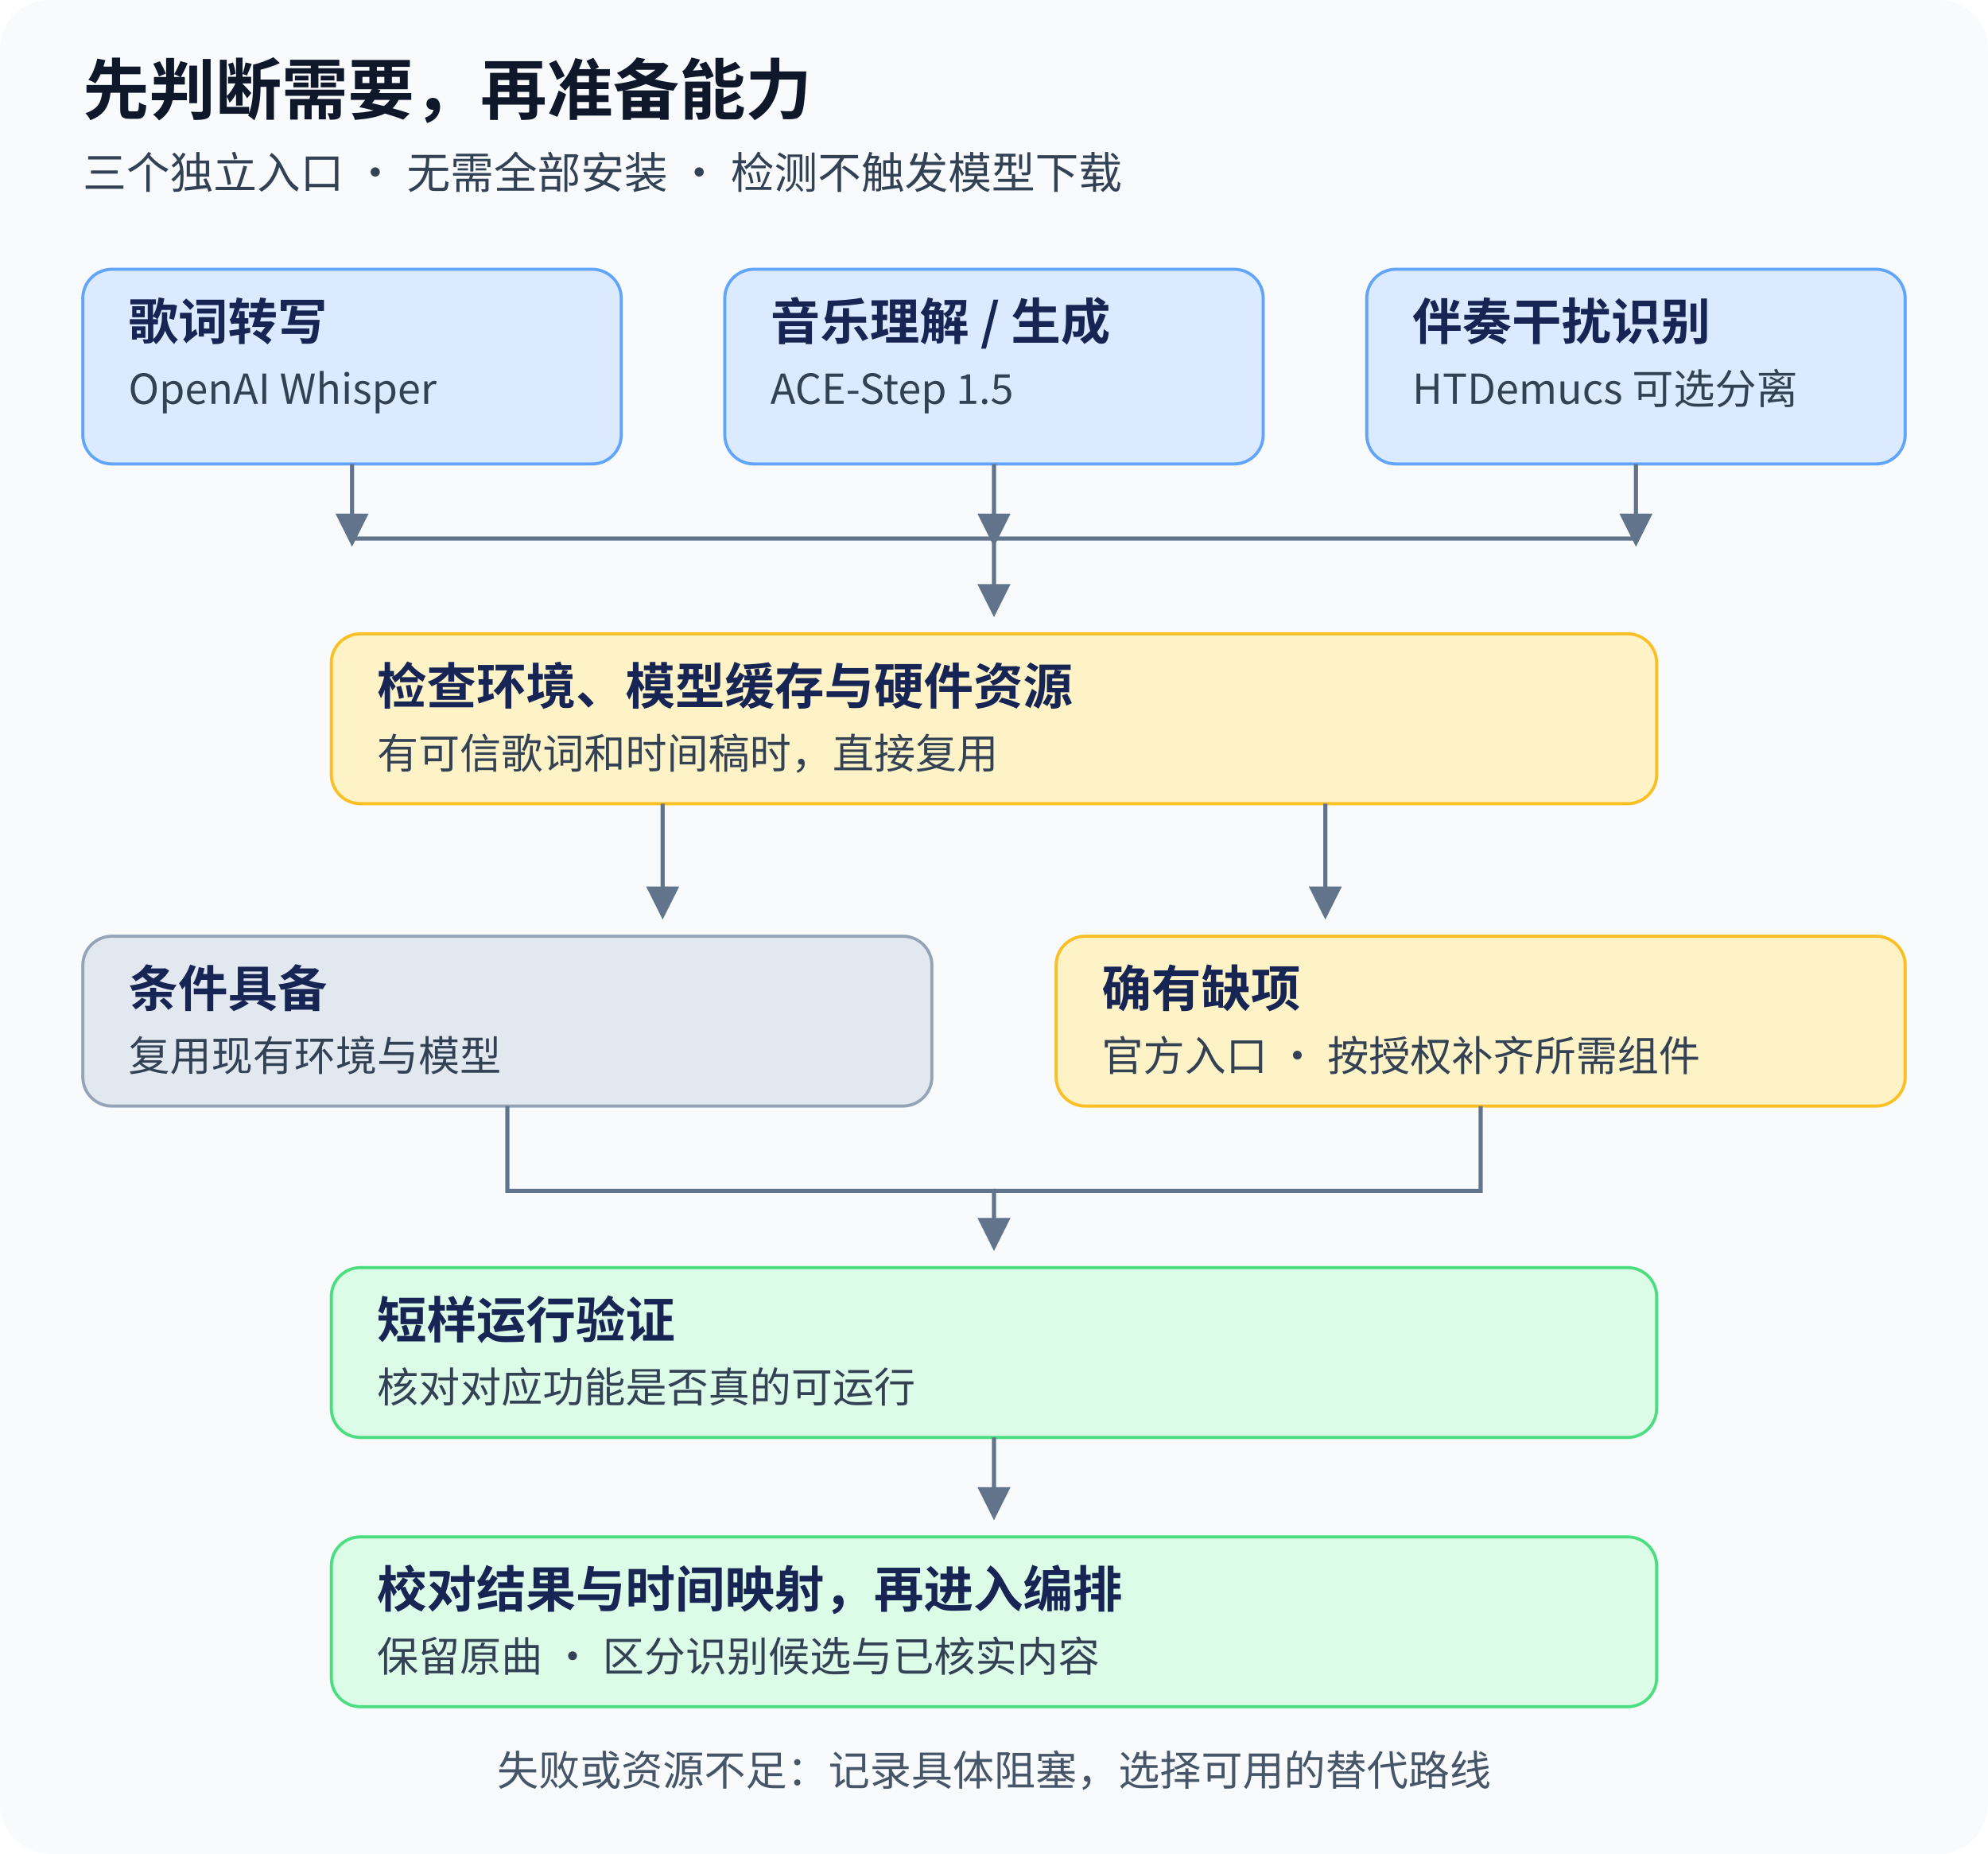
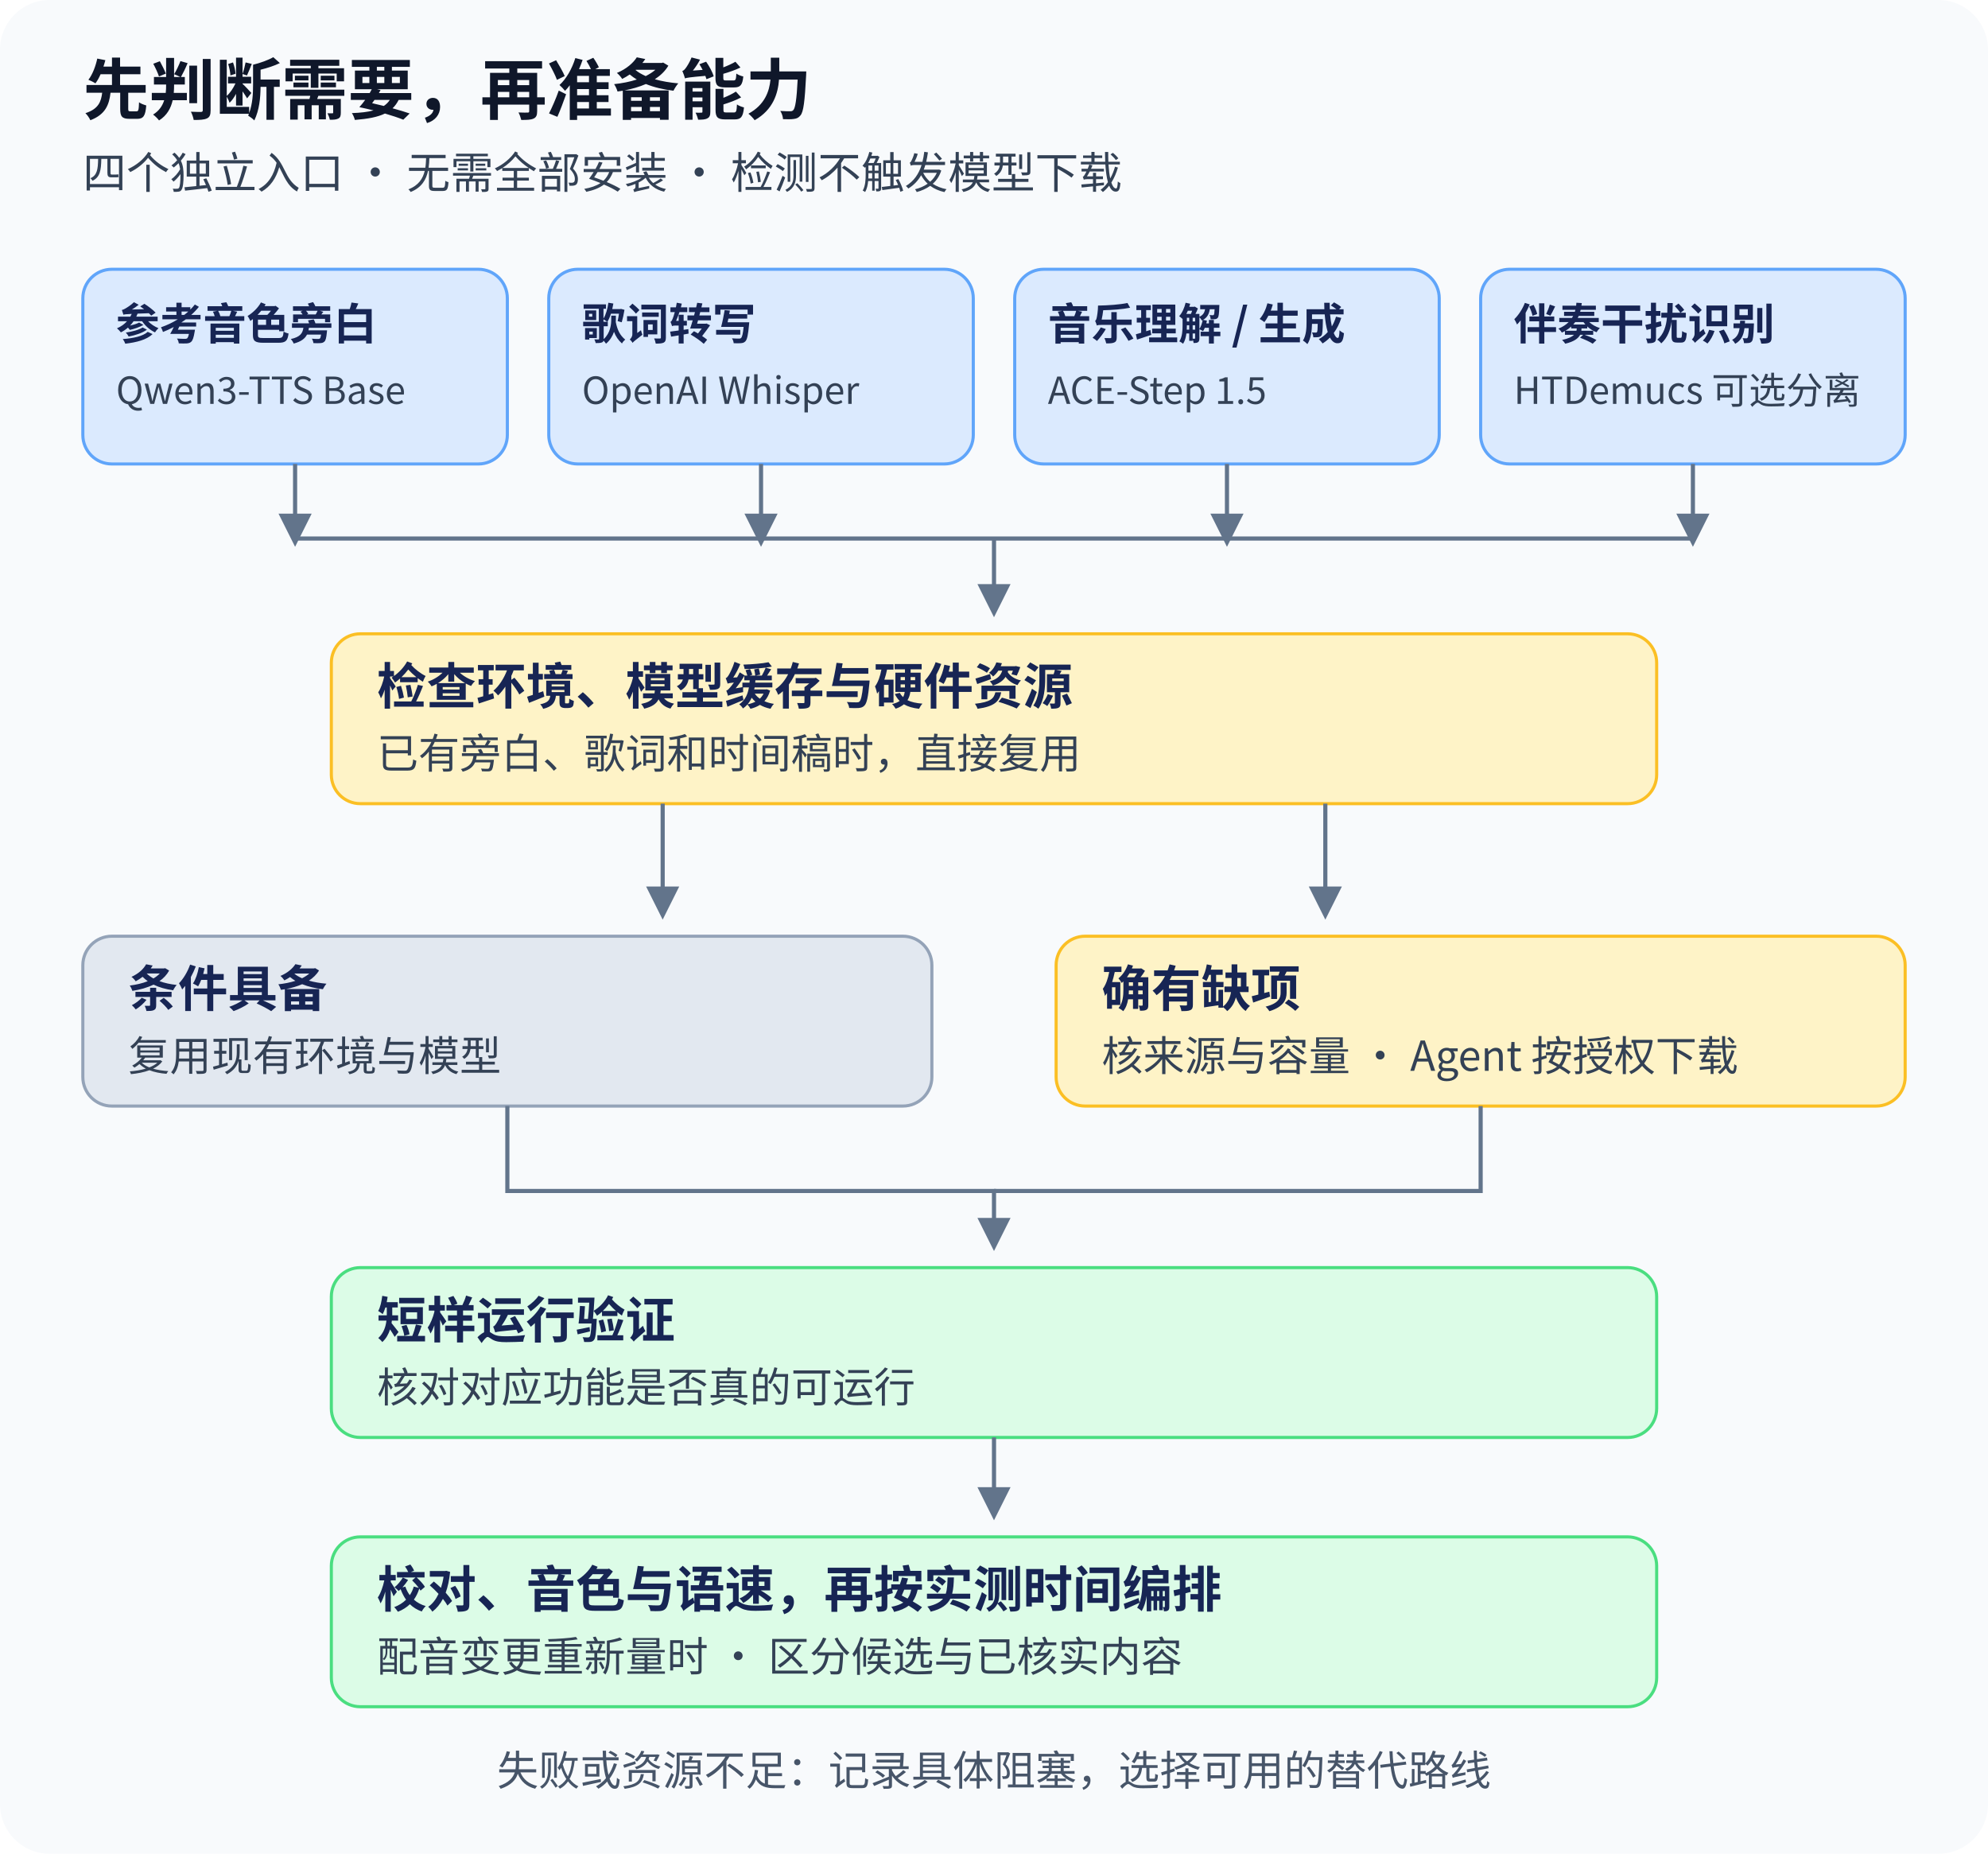
<svg xmlns="http://www.w3.org/2000/svg" width="960" height="895" viewBox="0 0 960 895" role="img" aria-labelledby="title desc">
  <defs>
    <marker id="arrow" markerWidth="8" markerHeight="8" refX="6" refY="4" orient="auto">
      <path d="M0 0 L8 4 L0 8" fill="#62748B" />
    </marker>
  </defs>
  <rect width="960" height="895" rx="24" fill="#F8FAFC" />
  <g font-family="PingFang SC,Microsoft YaHei,Noto Sans CJK SC,sans-serif">
    <text x="40" y="55" font-size="32" font-weight="700" fill="#0F172A" text-anchor="start">先判断需要，再准备能力</text>
-     <text x="40" y="91" font-size="21" font-weight="400" fill="#334155" text-anchor="start">三个独立入口 · 无需全部安装 · 检测不触发模型下载</text>
-     <rect x="40" y="130" width="260" height="94" rx="14" fill="#DBEAFE" stroke="#60A5FA" stroke-width="1.5" />
-     <text x="62" y="164" font-size="24" font-weight="600" fill="#172554" text-anchor="start">歌词转写</text>
-     <text x="62" y="195" font-size="20" font-weight="400" fill="#334155" text-anchor="start">OpenAI Whisper</text>
-     <path d="M170 224 V260" fill="none" stroke="#62748B" stroke-width="2" marker-end="url(#arrow)" />
-     <rect x="350" y="130" width="260" height="94" rx="14" fill="#DBEAFE" stroke="#60A5FA" stroke-width="1.5" />
-     <text x="372" y="164" font-size="24" font-weight="600" fill="#172554" text-anchor="start">音乐理解 / 生成</text>
-     <text x="372" y="195" font-size="20" font-weight="400" fill="#334155" text-anchor="start">ACE-Step 1.5</text>
-     <path d="M480 224 V260" fill="none" stroke="#62748B" stroke-width="2" marker-end="url(#arrow)" />
-     <rect x="660" y="130" width="260" height="94" rx="14" fill="#DBEAFE" stroke="#60A5FA" stroke-width="1.5" />
-     <text x="682" y="164" font-size="24" font-weight="600" fill="#172554" text-anchor="start">伴奏干扰识别</text>
-     <text x="682" y="195" font-size="20" font-weight="400" fill="#334155" text-anchor="start">HTDemucs 可选分离</text>
-     <path d="M790 224 V260" fill="none" stroke="#62748B" stroke-width="2" marker-end="url(#arrow)" />
-     <path d="M170 260 H790" fill="none" stroke="#62748B" stroke-width="2" />
+     <text x="40" y="91" font-size="21" font-weight="400" fill="#334155" text-anchor="start">四个独立入口 · 无需全部安装 · 检测不触发模型下载</text>
+     <rect x="40" y="130" width="205" height="94" rx="14" fill="#DBEAFE" stroke="#60A5FA" stroke-width="1.5" />
+     <text x="56" y="164" font-size="21" font-weight="600" fill="#172554">参考音色旁白</text>
+     <text x="56" y="195" font-size="18" fill="#334155">Qwen3-TTS Base</text>
+     <path d="M142.5 224 V260" fill="none" stroke="#62748B" stroke-width="2" marker-end="url(#arrow)" />
+     <rect x="265" y="130" width="205" height="94" rx="14" fill="#DBEAFE" stroke="#60A5FA" stroke-width="1.5" />
+     <text x="281" y="164" font-size="21" font-weight="600" fill="#172554">歌词转写</text>
+     <text x="281" y="195" font-size="18" fill="#334155">OpenAI Whisper</text>
+     <path d="M367.5 224 V260" fill="none" stroke="#62748B" stroke-width="2" marker-end="url(#arrow)" />
+     <rect x="490" y="130" width="205" height="94" rx="14" fill="#DBEAFE" stroke="#60A5FA" stroke-width="1.5" />
+     <text x="506" y="164" font-size="21" font-weight="600" fill="#172554">音乐理解 / 生成</text>
+     <text x="506" y="195" font-size="18" fill="#334155">ACE-Step 1.5</text>
+     <path d="M592.5 224 V260" fill="none" stroke="#62748B" stroke-width="2" marker-end="url(#arrow)" />
+     <rect x="715" y="130" width="205" height="94" rx="14" fill="#DBEAFE" stroke="#60A5FA" stroke-width="1.5" />
+     <text x="731" y="164" font-size="21" font-weight="600" fill="#172554">伴奏干扰识别</text>
+     <text x="731" y="195" font-size="18" fill="#334155">HTDemucs 可选分离</text>
+     <path d="M817.5 224 V260" fill="none" stroke="#62748B" stroke-width="2" marker-end="url(#arrow)" />
+     <path d="M142.5 260 H817.5" fill="none" stroke="#62748B" stroke-width="2" />
    <path d="M480 260 V294" fill="none" stroke="#62748B" stroke-width="2" marker-end="url(#arrow)" />
    <rect x="160" y="306" width="640" height="82" rx="14" fill="#FEF3C7" stroke="#FBBF24" stroke-width="1.5" />
    <text x="182" y="340" font-size="24" font-weight="600" fill="#172554" text-anchor="start">检查环境、模型缓存与硬件资源</text>
-     <text x="182" y="371" font-size="20" font-weight="400" fill="#334155" text-anchor="start">有可信歌词和时间稿时，直接复用</text>
+     <text x="182" y="371" font-size="20" font-weight="400" fill="#334155" text-anchor="start">已有旁白、歌词和时间稿时，直接复用</text>
    <path d="M320 388 V440" fill="none" stroke="#62748B" stroke-width="2" marker-end="url(#arrow)" />
    <path d="M640 388 V440" fill="none" stroke="#62748B" stroke-width="2" marker-end="url(#arrow)" />
    <rect x="40" y="452" width="410" height="82" rx="14" fill="#E2E8F0" stroke="#94A3B8" stroke-width="1.5" />
    <text x="62" y="486" font-size="24" font-weight="600" fill="#172554" text-anchor="start">条件具备</text>
    <text x="62" y="517" font-size="20" font-weight="400" fill="#334155" text-anchor="start">复用现有环境与模型</text>
    <rect x="510" y="452" width="410" height="82" rx="14" fill="#FEF3C7" stroke="#FBBF24" stroke-width="1.5" />
    <text x="532" y="486" font-size="24" font-weight="600" fill="#172554" text-anchor="start">确有缺项</text>
-     <text x="532" y="517" font-size="20" font-weight="400" fill="#334155" text-anchor="start">官方入口 · 按授权补齐所需组件</text>
+     <text x="532" y="517" font-size="20" font-weight="400" fill="#334155" text-anchor="start">核来源与容量 · Agent 按授权下载</text>
    <path d="M245 534 V575 H480 V600" fill="none" stroke="#62748B" stroke-width="2" marker-end="url(#arrow)" />
    <path d="M715 534 V575 H480" fill="none" stroke="#62748B" stroke-width="2" />
    <rect x="160" y="612" width="640" height="82" rx="14" fill="#DCFCE7" stroke="#4ADE80" stroke-width="1.5" />
    <text x="182" y="646" font-size="24" font-weight="600" fill="#172554" text-anchor="start">短样运行验证</text>
    <text x="182" y="677" font-size="20" font-weight="400" fill="#334155" text-anchor="start">核对对应功能是否真的可运行</text>
    <path d="M480 694 V730" fill="none" stroke="#62748B" stroke-width="2" marker-end="url(#arrow)" />
    <rect x="160" y="742" width="640" height="82" rx="14" fill="#DCFCE7" stroke="#4ADE80" stroke-width="1.5" />
-     <text x="182" y="776" font-size="24" font-weight="600" fill="#172554" text-anchor="start">校对结果与时间映射，再进入编排</text>
-     <text x="182" y="807" font-size="20" font-weight="400" fill="#334155" text-anchor="start">保留原曲 · 区分识别候选与已核实内容</text>
+     <text x="182" y="776" font-size="24" font-weight="600" fill="#172554" text-anchor="start">校对、音色与语速，再按实测时间编排</text>
+     <text x="182" y="807" font-size="20" font-weight="400" fill="#334155" text-anchor="start">配音变更重新量时 · 区分候选与已核实内容</text>
    <text x="480" y="862" font-size="20" font-weight="400" fill="#475569" text-anchor="middle">失败或资源不足：记录具体阻塞，选择可用的替代路线</text>
  </g>
</svg>
